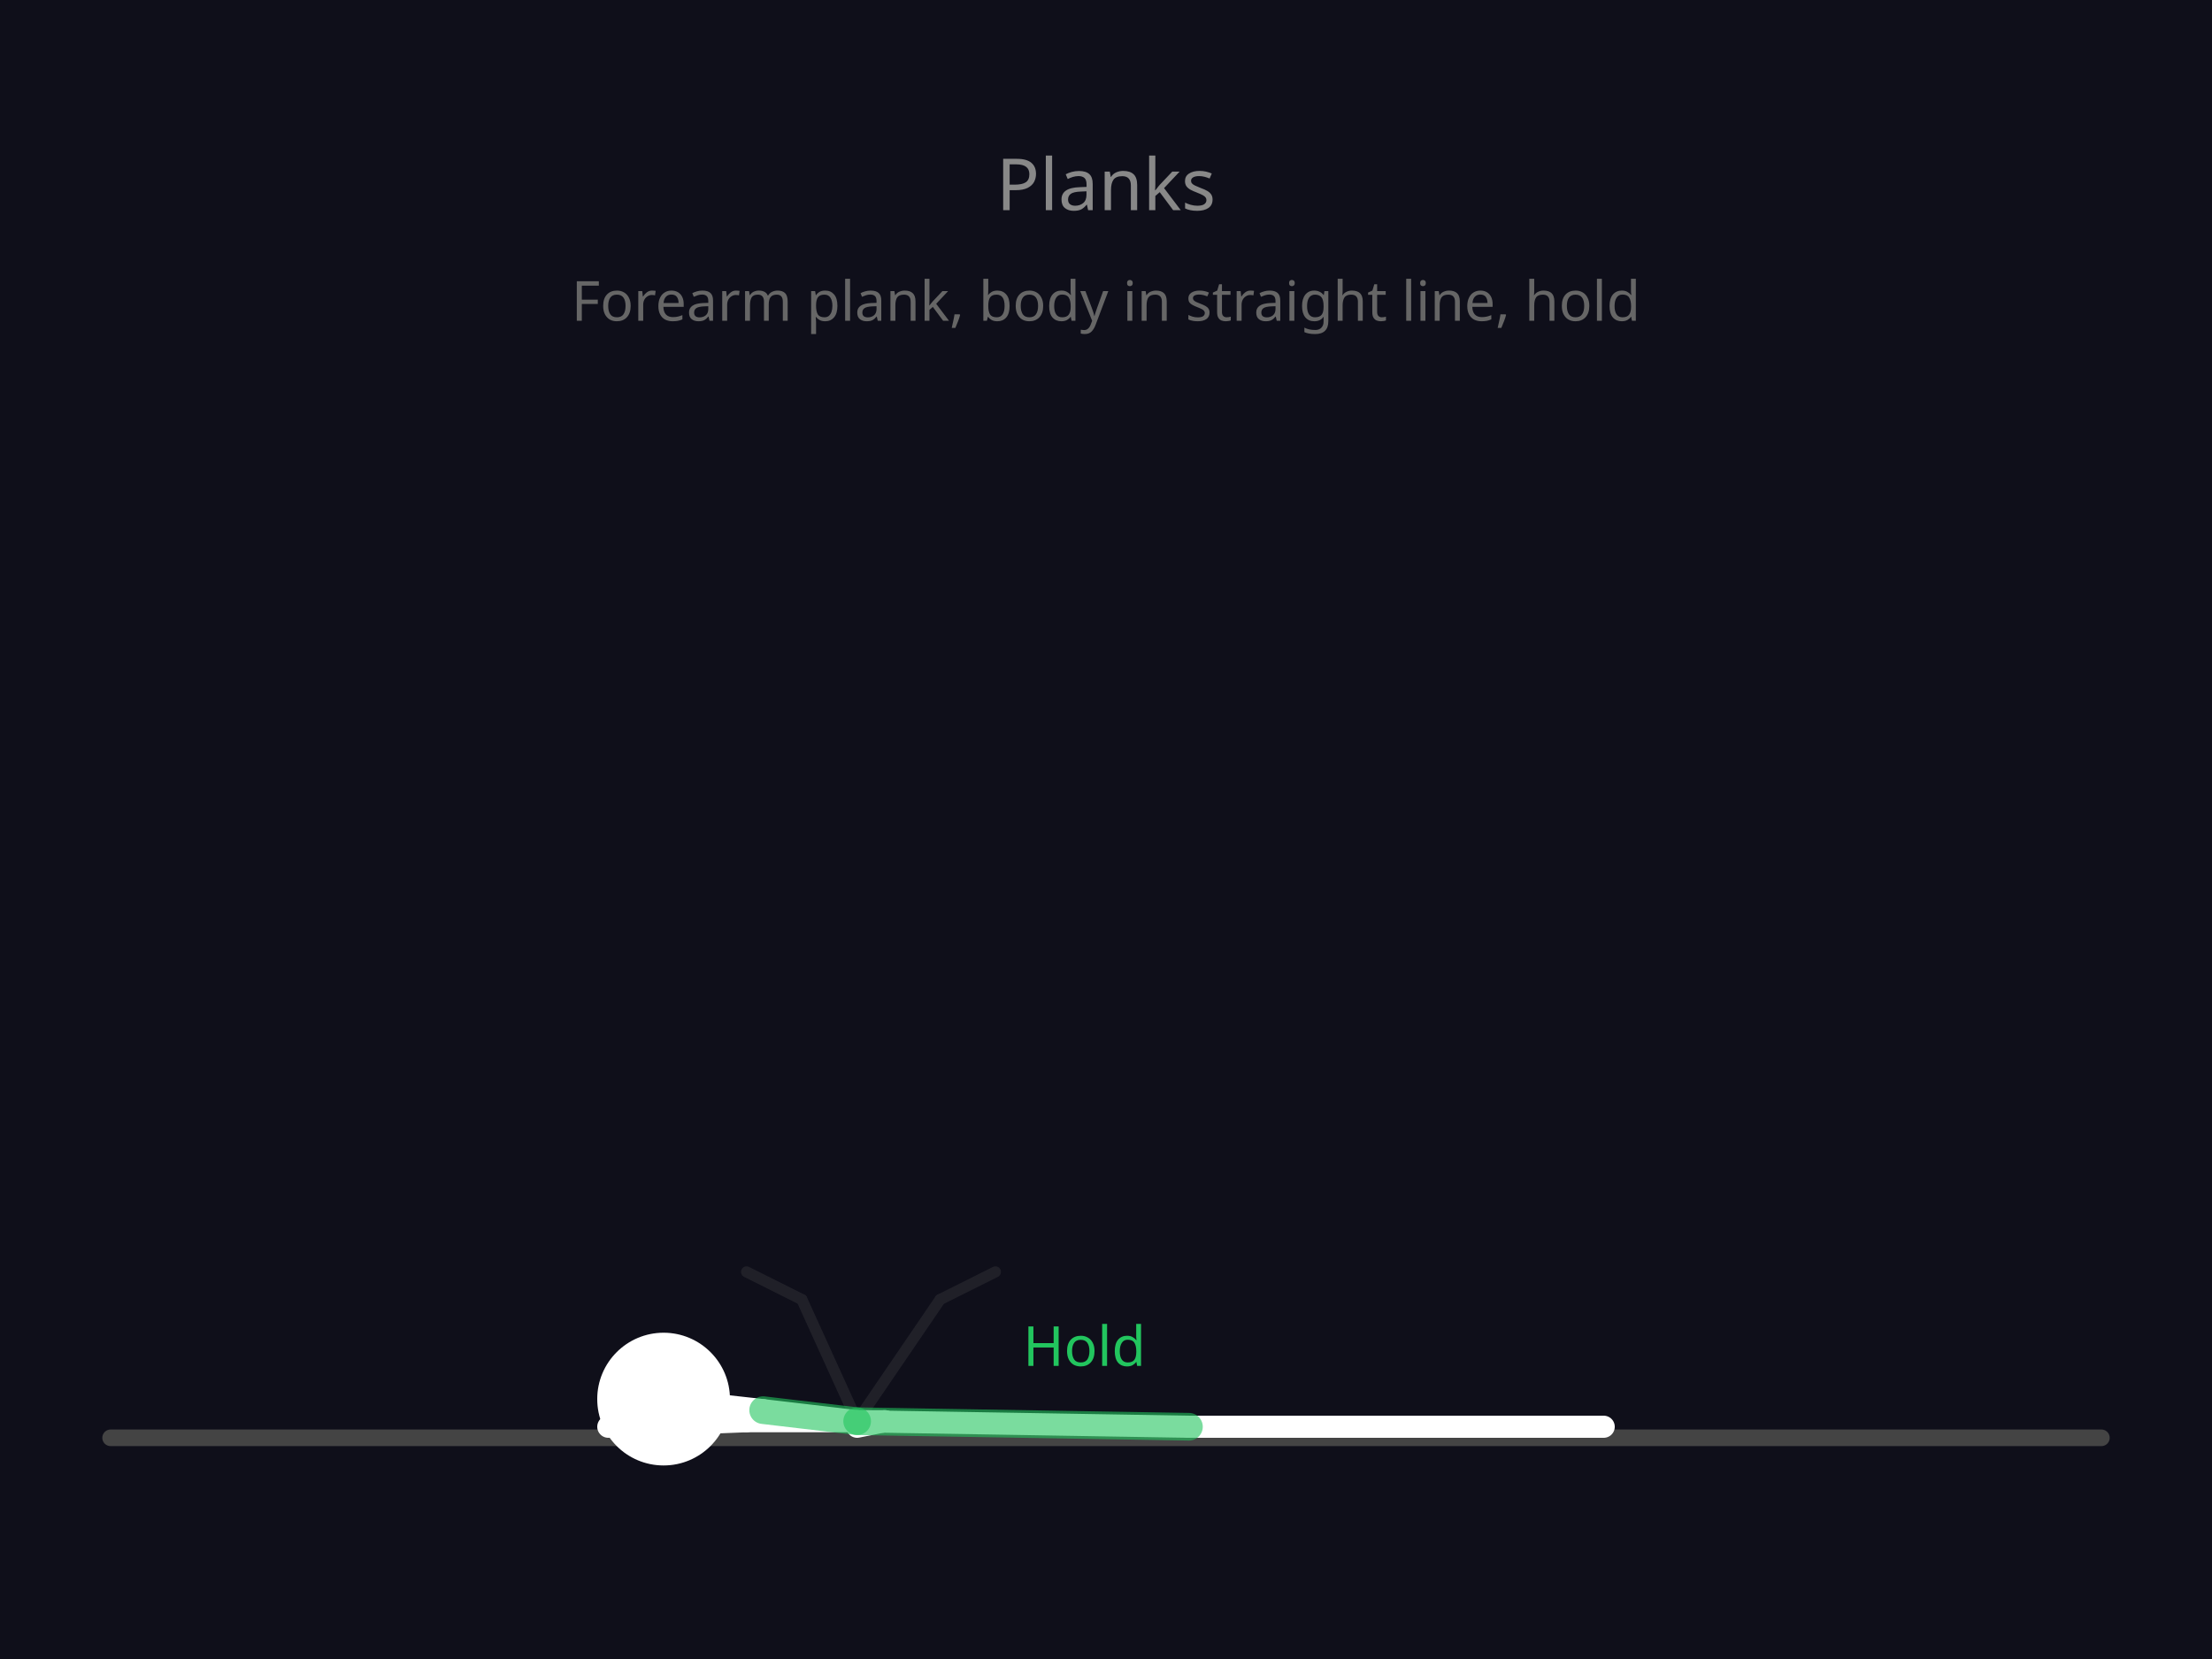
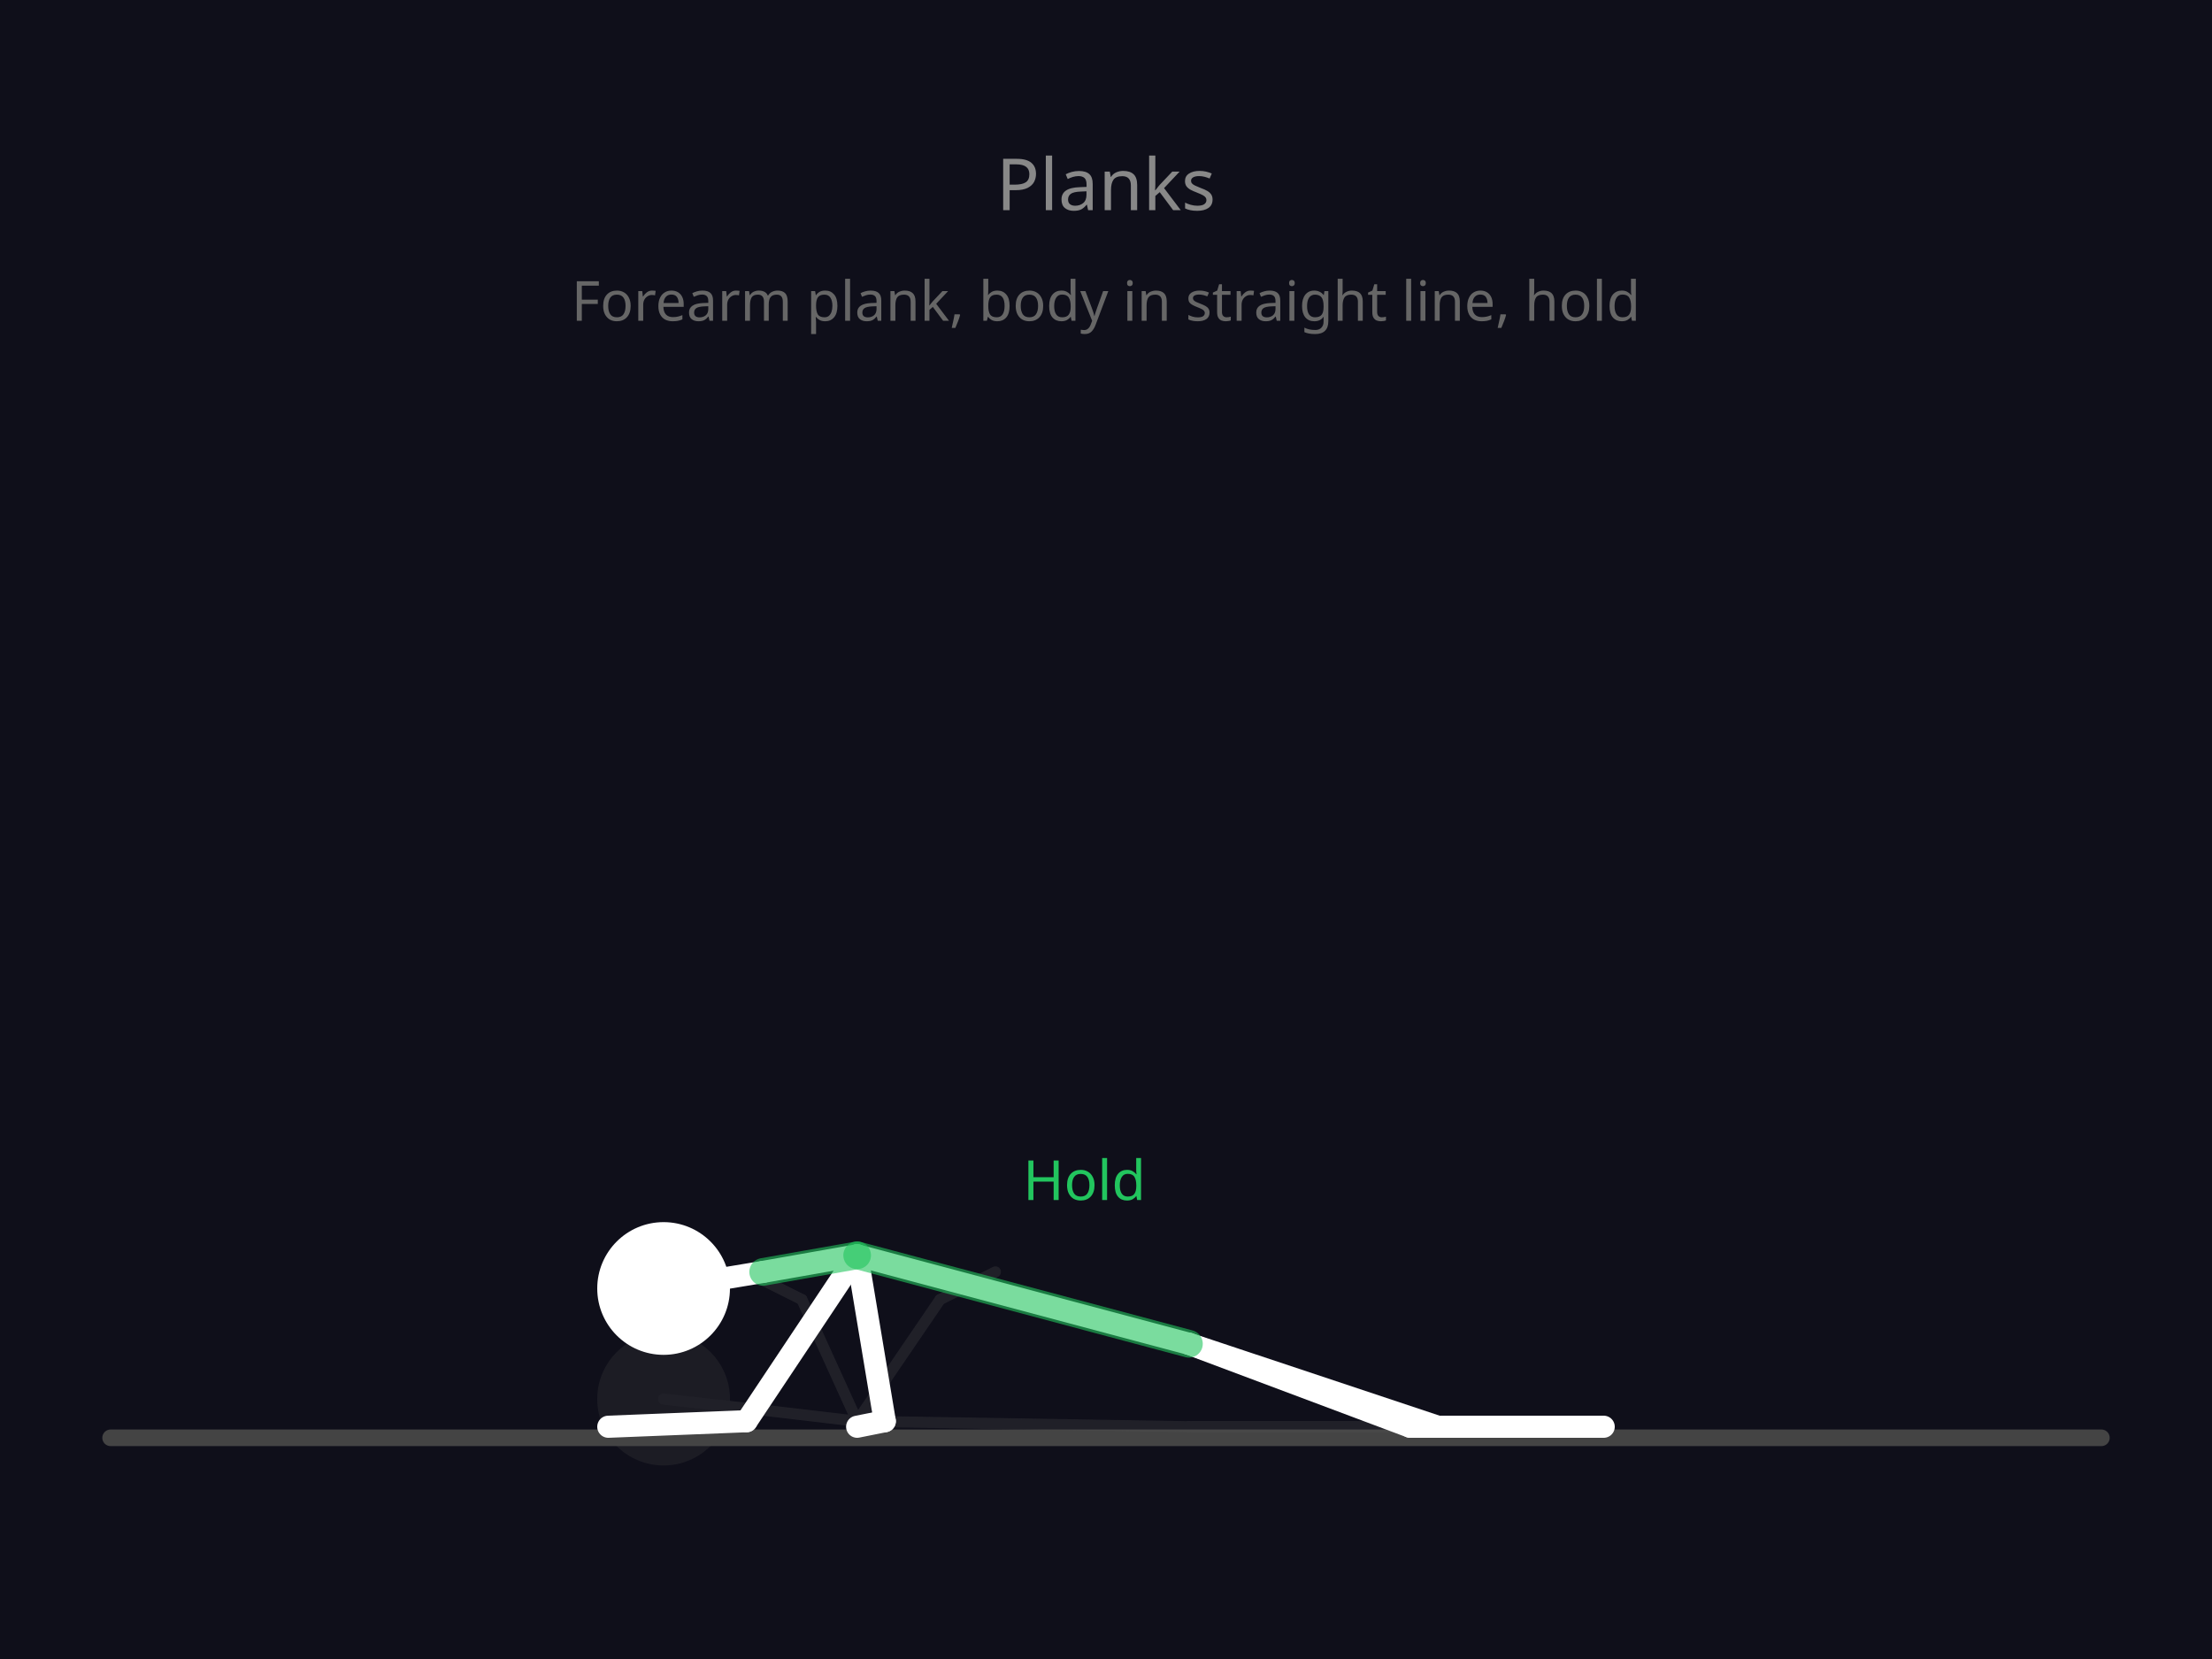
<svg xmlns="http://www.w3.org/2000/svg" viewBox="0 0 400 300">
  <rect width="400" height="300" fill="#0f0f1a" />
  <line x1="20" y1="260" x2="380" y2="260" stroke="#444" stroke-width="3" stroke-linecap="round" />
  <text x="200" y="38" fill="#888" font-size="13" font-family="sans-serif" text-anchor="middle">Planks</text>
  <text x="200" y="58" fill="#666" font-size="10" font-family="sans-serif" text-anchor="middle">Forearm plank, body in straight line, hold</text>
  <g stroke="#555" stroke-width="2" fill="none" stroke-linecap="round" stroke-linejoin="round" opacity="0.25">
    <circle cx="120" cy="253" r="12" fill="#444" stroke="none" />
    <line x1="120" y1="253" x2="138" y2="255" />
    <line x1="138" y1="255" x2="155" y2="257" />
    <line x1="155" y1="257" x2="215" y2="258" />
    <line x1="155" y1="257" x2="145" y2="235" />
    <line x1="145" y1="235" x2="135" y2="230" />
    <line x1="155" y1="257" x2="170" y2="235" />
    <line x1="170" y1="235" x2="180" y2="230" />
    <line x1="215" y1="258" x2="260" y2="258" />
    <line x1="260" y1="258" x2="290" y2="258" />
    <line x1="215" y1="258" x2="255" y2="258" />
    <line x1="255" y1="258" x2="285" y2="258" />
  </g>
  <g stroke="#FFF" stroke-width="4" fill="none" stroke-linecap="round" stroke-linejoin="round">
-     <circle cx="120" cy="253" r="12" fill="#FFF" stroke="none" />
-     <line x1="120" y1="253" x2="138" y2="255" />
-     <line x1="138" y1="255" x2="155" y2="257" />
-     <line x1="155" y1="257" x2="215" y2="258" />
-     <line x1="155" y1="257" x2="135" y2="257" />
+     <circle cx="120" cy="233" r="12" fill="#FFF" stroke="none" />
+     <line x1="120" y1="233" x2="138" y2="230" />
+     <line x1="138" y1="230" x2="155" y2="227" />
+     <line x1="155" y1="227" x2="215" y2="243" />
+     <line x1="155" y1="227" x2="135" y2="257" />
    <line x1="135" y1="257" x2="110" y2="258" />
-     <line x1="155" y1="257" x2="160" y2="257" />
+     <line x1="155" y1="227" x2="160" y2="257" />
    <line x1="160" y1="257" x2="155" y2="258" />
-     <line x1="215" y1="258" x2="260" y2="258" />
+     <line x1="215" y1="243" x2="260" y2="258" />
    <line x1="260" y1="258" x2="290" y2="258" />
-     <line x1="215" y1="258" x2="255" y2="258" />
+     <line x1="215" y1="243" x2="255" y2="258" />
    <line x1="255" y1="258" x2="285" y2="258" />
-     <line x1="138" y1="255" x2="155" y2="257" stroke="#22C55E" stroke-width="5" opacity="0.6" />
-     <line x1="155" y1="257" x2="215" y2="258" stroke="#22C55E" stroke-width="5" opacity="0.6" />
+     <line x1="138" y1="230" x2="155" y2="227" stroke="#22C55E" stroke-width="5" opacity="0.6" />
+     <line x1="155" y1="227" x2="215" y2="243" stroke="#22C55E" stroke-width="5" opacity="0.6" />
  </g>
-   <text x="185" y="247" fill="#22C55E" font-size="10" font-family="sans-serif">Hold</text>
+   <text x="185" y="217" fill="#22C55E" font-size="10" font-family="sans-serif">Hold</text>
</svg>
